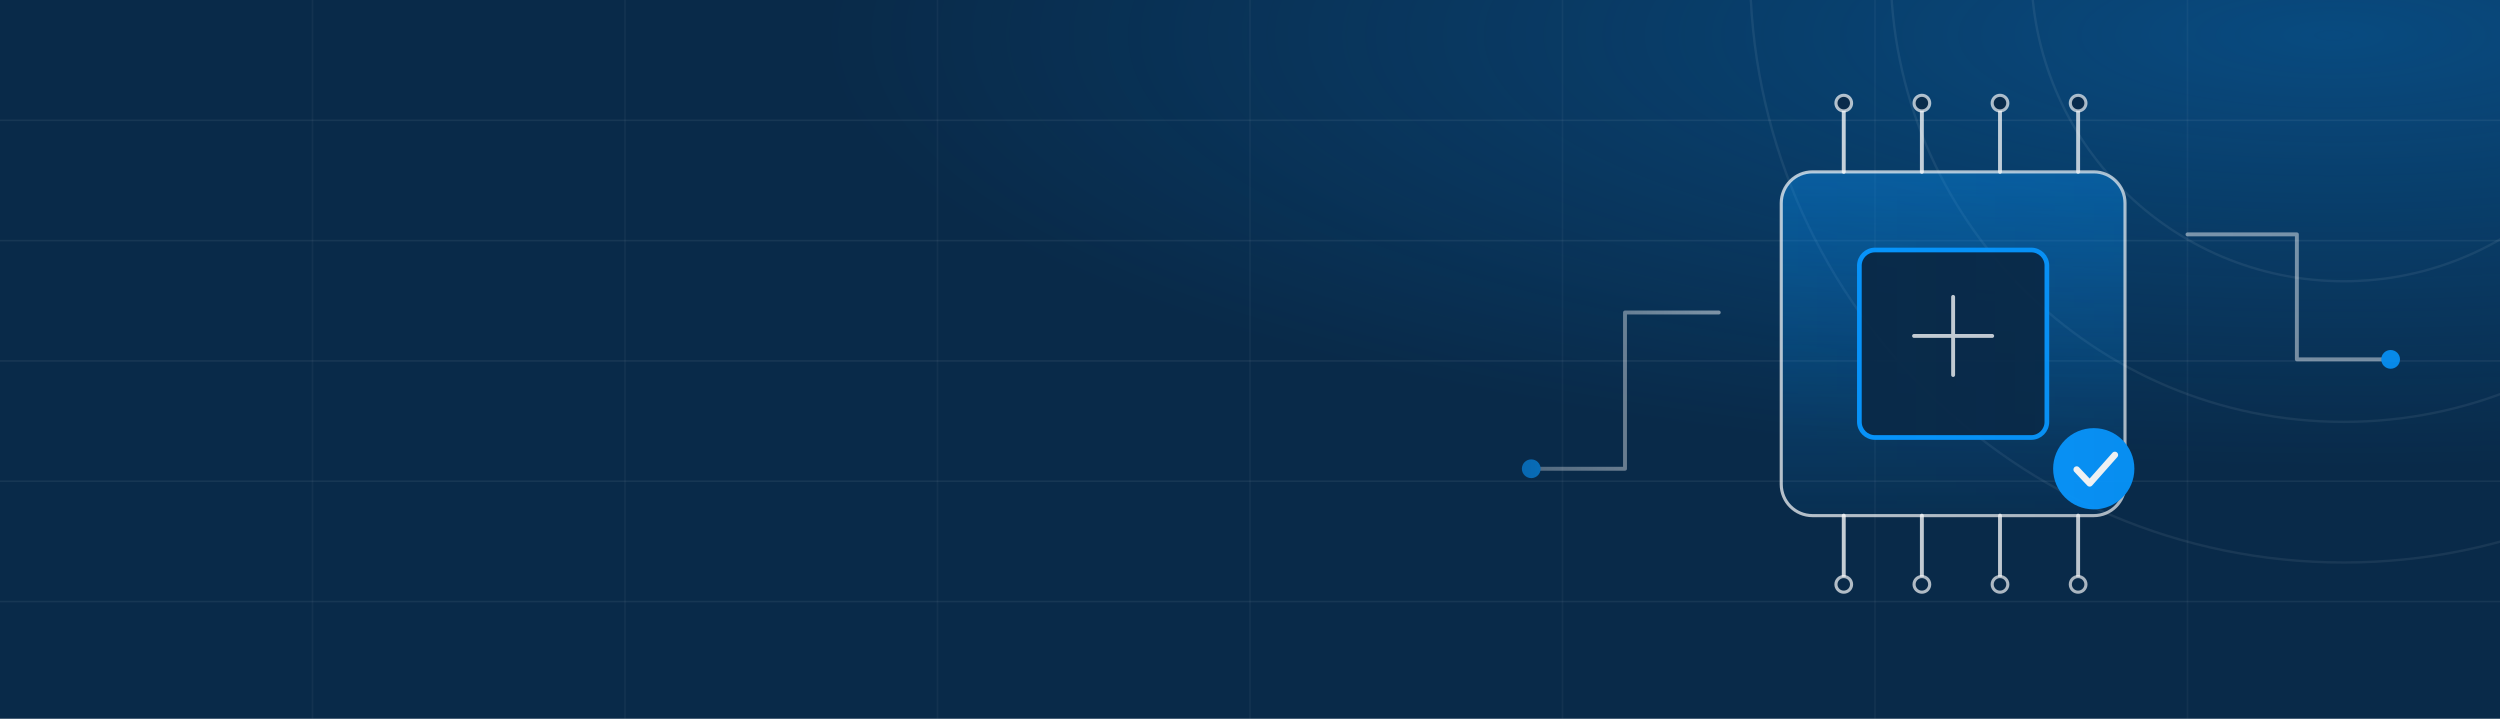
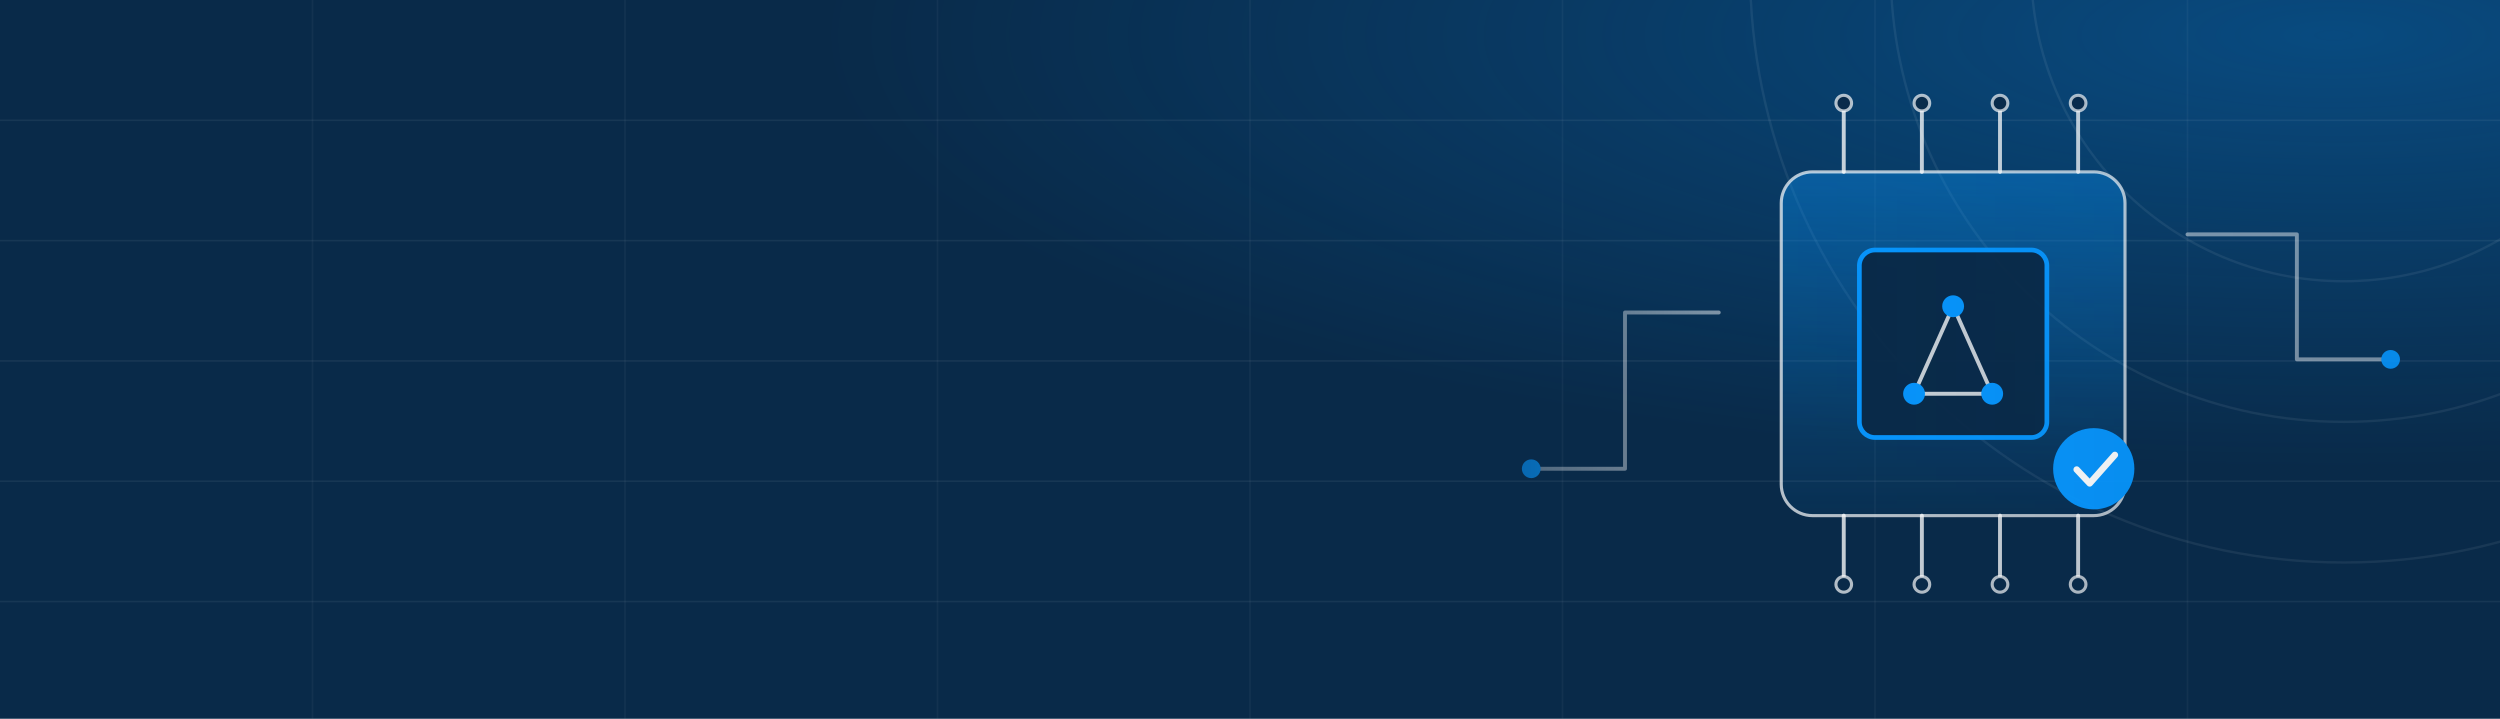
<svg xmlns="http://www.w3.org/2000/svg" width="1600" height="460" viewBox="0 0 1600 460" preserveAspectRatio="xMidYMid slice" role="img" aria-label="Abstract microchip with a verification check mark, representing testing an AI claim">
  <defs>
    <radialGradient id="glow" cx="0.93" cy="0.05" r="0.6">
      <stop offset="0" stop-color="#0796fe" stop-opacity="0.30" />
      <stop offset="1" stop-color="#0796fe" stop-opacity="0" />
    </radialGradient>
    <linearGradient id="fill" x1="0" y1="0" x2="0" y2="1">
      <stop offset="0" stop-color="#0796fe" stop-opacity="0.38" />
      <stop offset="1" stop-color="#0796fe" stop-opacity="0.05" />
    </linearGradient>
    <linearGradient id="fade" x1="0" y1="0" x2="1" y2="0">
      <stop offset="0" stop-color="#fff" stop-opacity="0" />
      <stop offset="0.5" stop-color="#fff" stop-opacity="0.05" />
      <stop offset="0.7" stop-color="#fff" stop-opacity="1" />
      <stop offset="1" stop-color="#fff" stop-opacity="0.85" />
    </linearGradient>
    <mask id="m">
      <rect width="1600" height="460" fill="url(#fade)" />
    </mask>
  </defs>
  <rect width="1600" height="460" fill="#092a49" />
  <rect width="1600" height="460" fill="url(#glow)" />
  <g stroke="#fff" stroke-opacity="0.06" stroke-width="1">
    <path d="M0 77H1600M0 154H1600M0 231H1600M0 308H1600M0 385H1600" />
    <path d="M200 0V460M400 0V460M600 0V460M800 0V460M1000 0V460M1200 0V460M1400 0V460" stroke-opacity="0.04" />
  </g>
  <g fill="none" stroke="#fff" stroke-opacity="0.07" stroke-width="1.5">
    <circle cx="1500" cy="-20" r="200" />
    <circle cx="1500" cy="-20" r="290" />
    <circle cx="1500" cy="-20" r="380" />
  </g>
  <g mask="url(#m)">
    <rect x="1140" y="110" width="220" height="220" rx="20" fill="url(#fill)" stroke="#fff" stroke-opacity="0.7" stroke-width="2" />
    <rect x="1190" y="160" width="120" height="120" rx="10" fill="#092a49" stroke="#0796fe" stroke-width="3" />
    <path d="M1180 110V70M1180 330V370M1140 1150H1100M1360 1150H1400" fill="none" stroke="#fff" stroke-opacity="0.78" stroke-width="2.5" stroke-linecap="round" stroke-linejoin="round" />
    <circle cx="1180" cy="66" r="5" fill="#092a49" stroke="#fff" stroke-opacity=".7" stroke-width="2" />
    <circle cx="1180" cy="374" r="5" fill="#092a49" stroke="#fff" stroke-opacity=".7" stroke-width="2" />
    <path d="M1230 110V70M1230 330V370M1140 1200H1100M1360 1200H1400" fill="none" stroke="#fff" stroke-opacity="0.78" stroke-width="2.5" stroke-linecap="round" stroke-linejoin="round" />
    <circle cx="1230" cy="66" r="5" fill="#092a49" stroke="#fff" stroke-opacity=".7" stroke-width="2" />
    <circle cx="1230" cy="374" r="5" fill="#092a49" stroke="#fff" stroke-opacity=".7" stroke-width="2" />
    <path d="M1280 110V70M1280 330V370M1140 1250H1100M1360 1250H1400" fill="none" stroke="#fff" stroke-opacity="0.78" stroke-width="2.5" stroke-linecap="round" stroke-linejoin="round" />
    <circle cx="1280" cy="66" r="5" fill="#092a49" stroke="#fff" stroke-opacity=".7" stroke-width="2" />
    <circle cx="1280" cy="374" r="5" fill="#092a49" stroke="#fff" stroke-opacity=".7" stroke-width="2" />
    <path d="M1330 110V70M1330 330V370M1140 1300H1100M1360 1300H1400" fill="none" stroke="#fff" stroke-opacity="0.78" stroke-width="2.5" stroke-linecap="round" stroke-linejoin="round" />
    <circle cx="1330" cy="66" r="5" fill="#092a49" stroke="#fff" stroke-opacity=".7" stroke-width="2" />
    <circle cx="1330" cy="374" r="5" fill="#092a49" stroke="#fff" stroke-opacity=".7" stroke-width="2" />
    <path d="M1400 150H1470V230H1530M1100 200H1040V300H980" fill="none" stroke="#fff" stroke-opacity=".5" stroke-width="2.5" stroke-linecap="round" stroke-linejoin="round" />
    <circle cx="1530" cy="230" r="6" fill="#0796fe" />
    <circle cx="980" cy="300" r="6" fill="#0796fe" />
-     <path d="M1225 215H1275M1250 190V240" fill="none" stroke="#fff" stroke-opacity="0.78" stroke-width="2.5" stroke-linecap="round" stroke-linejoin="round" />
+     <path d="M1225 252L1250 196L1275 252Z" fill="none" stroke="#fff" stroke-opacity="0.78" stroke-width="2.5" stroke-linecap="round" stroke-linejoin="round" />
    <circle cx="1340" cy="300" r="26" fill="#0796fe" />
    <path d="M1329.08 300.52l8.32 8.84 16.12 -18.2" fill="none" stroke="#fff" stroke-width="4.16" stroke-linecap="round" stroke-linejoin="round" />
+     <circle cx="1225" cy="252" r="7" fill="#0796fe" />
+     <circle cx="1250" cy="196" r="7" fill="#0796fe" />
+     <circle cx="1275" cy="252" r="7" fill="#0796fe" />
  </g>
</svg>
